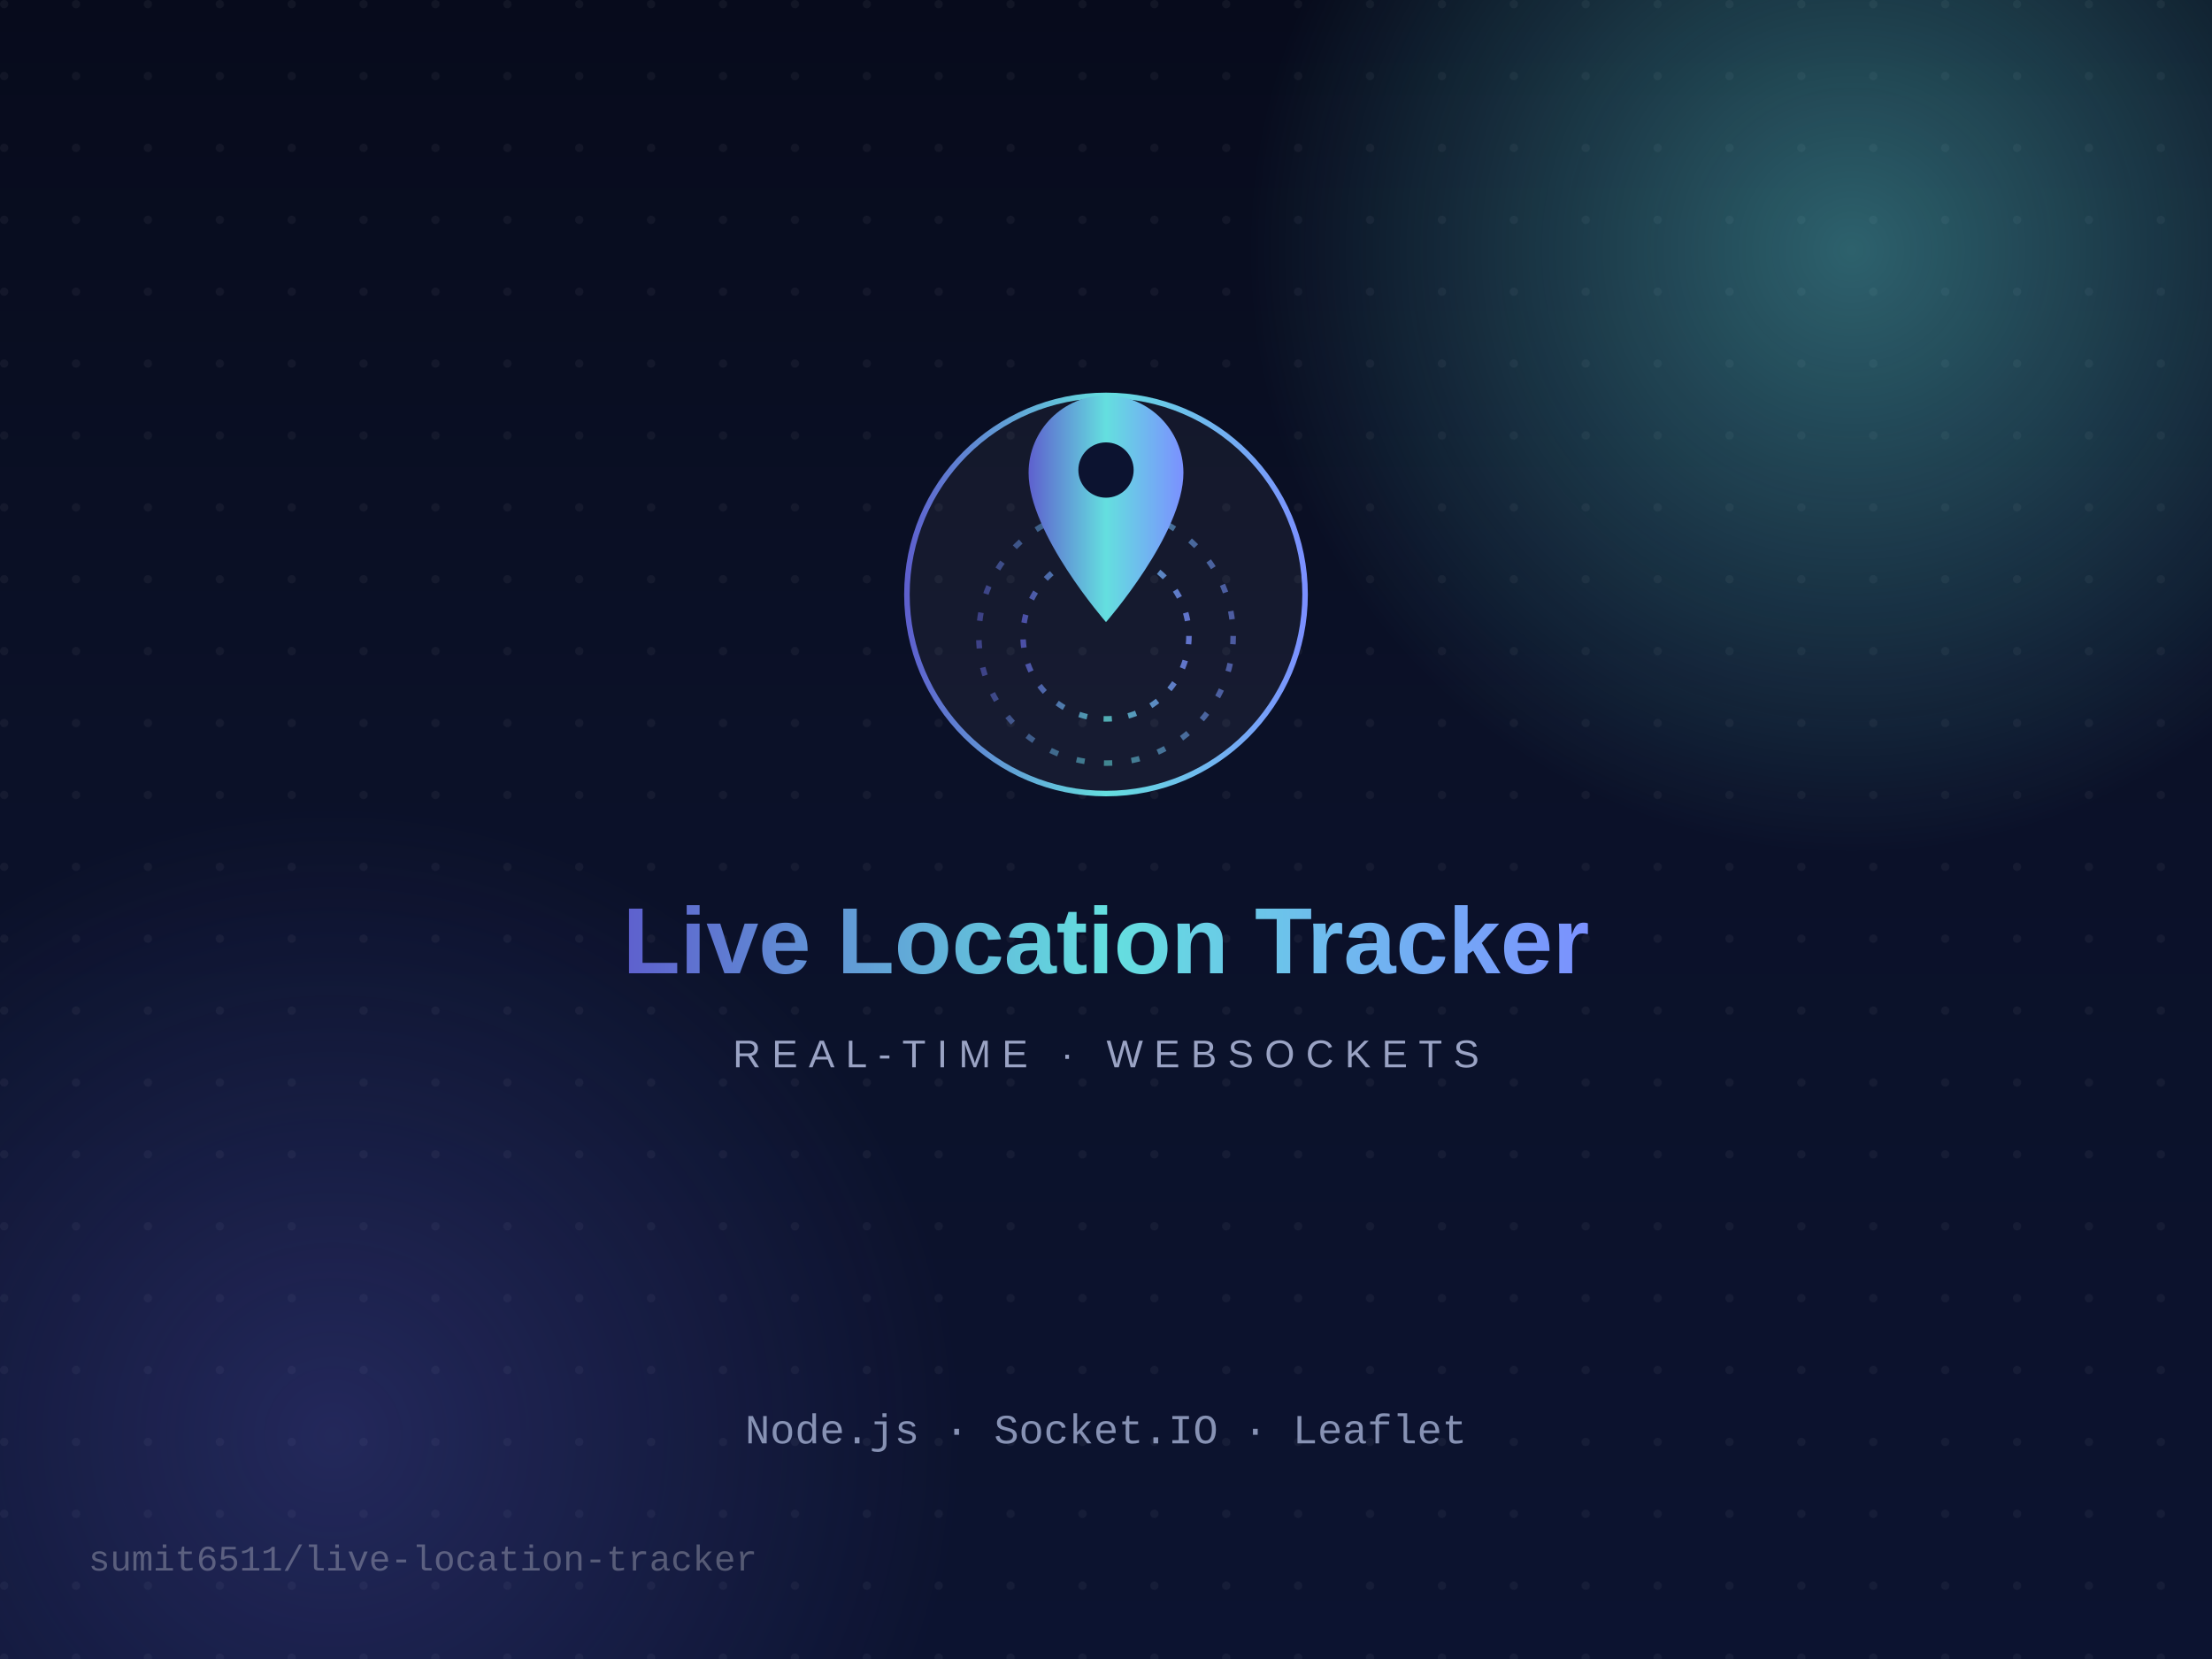
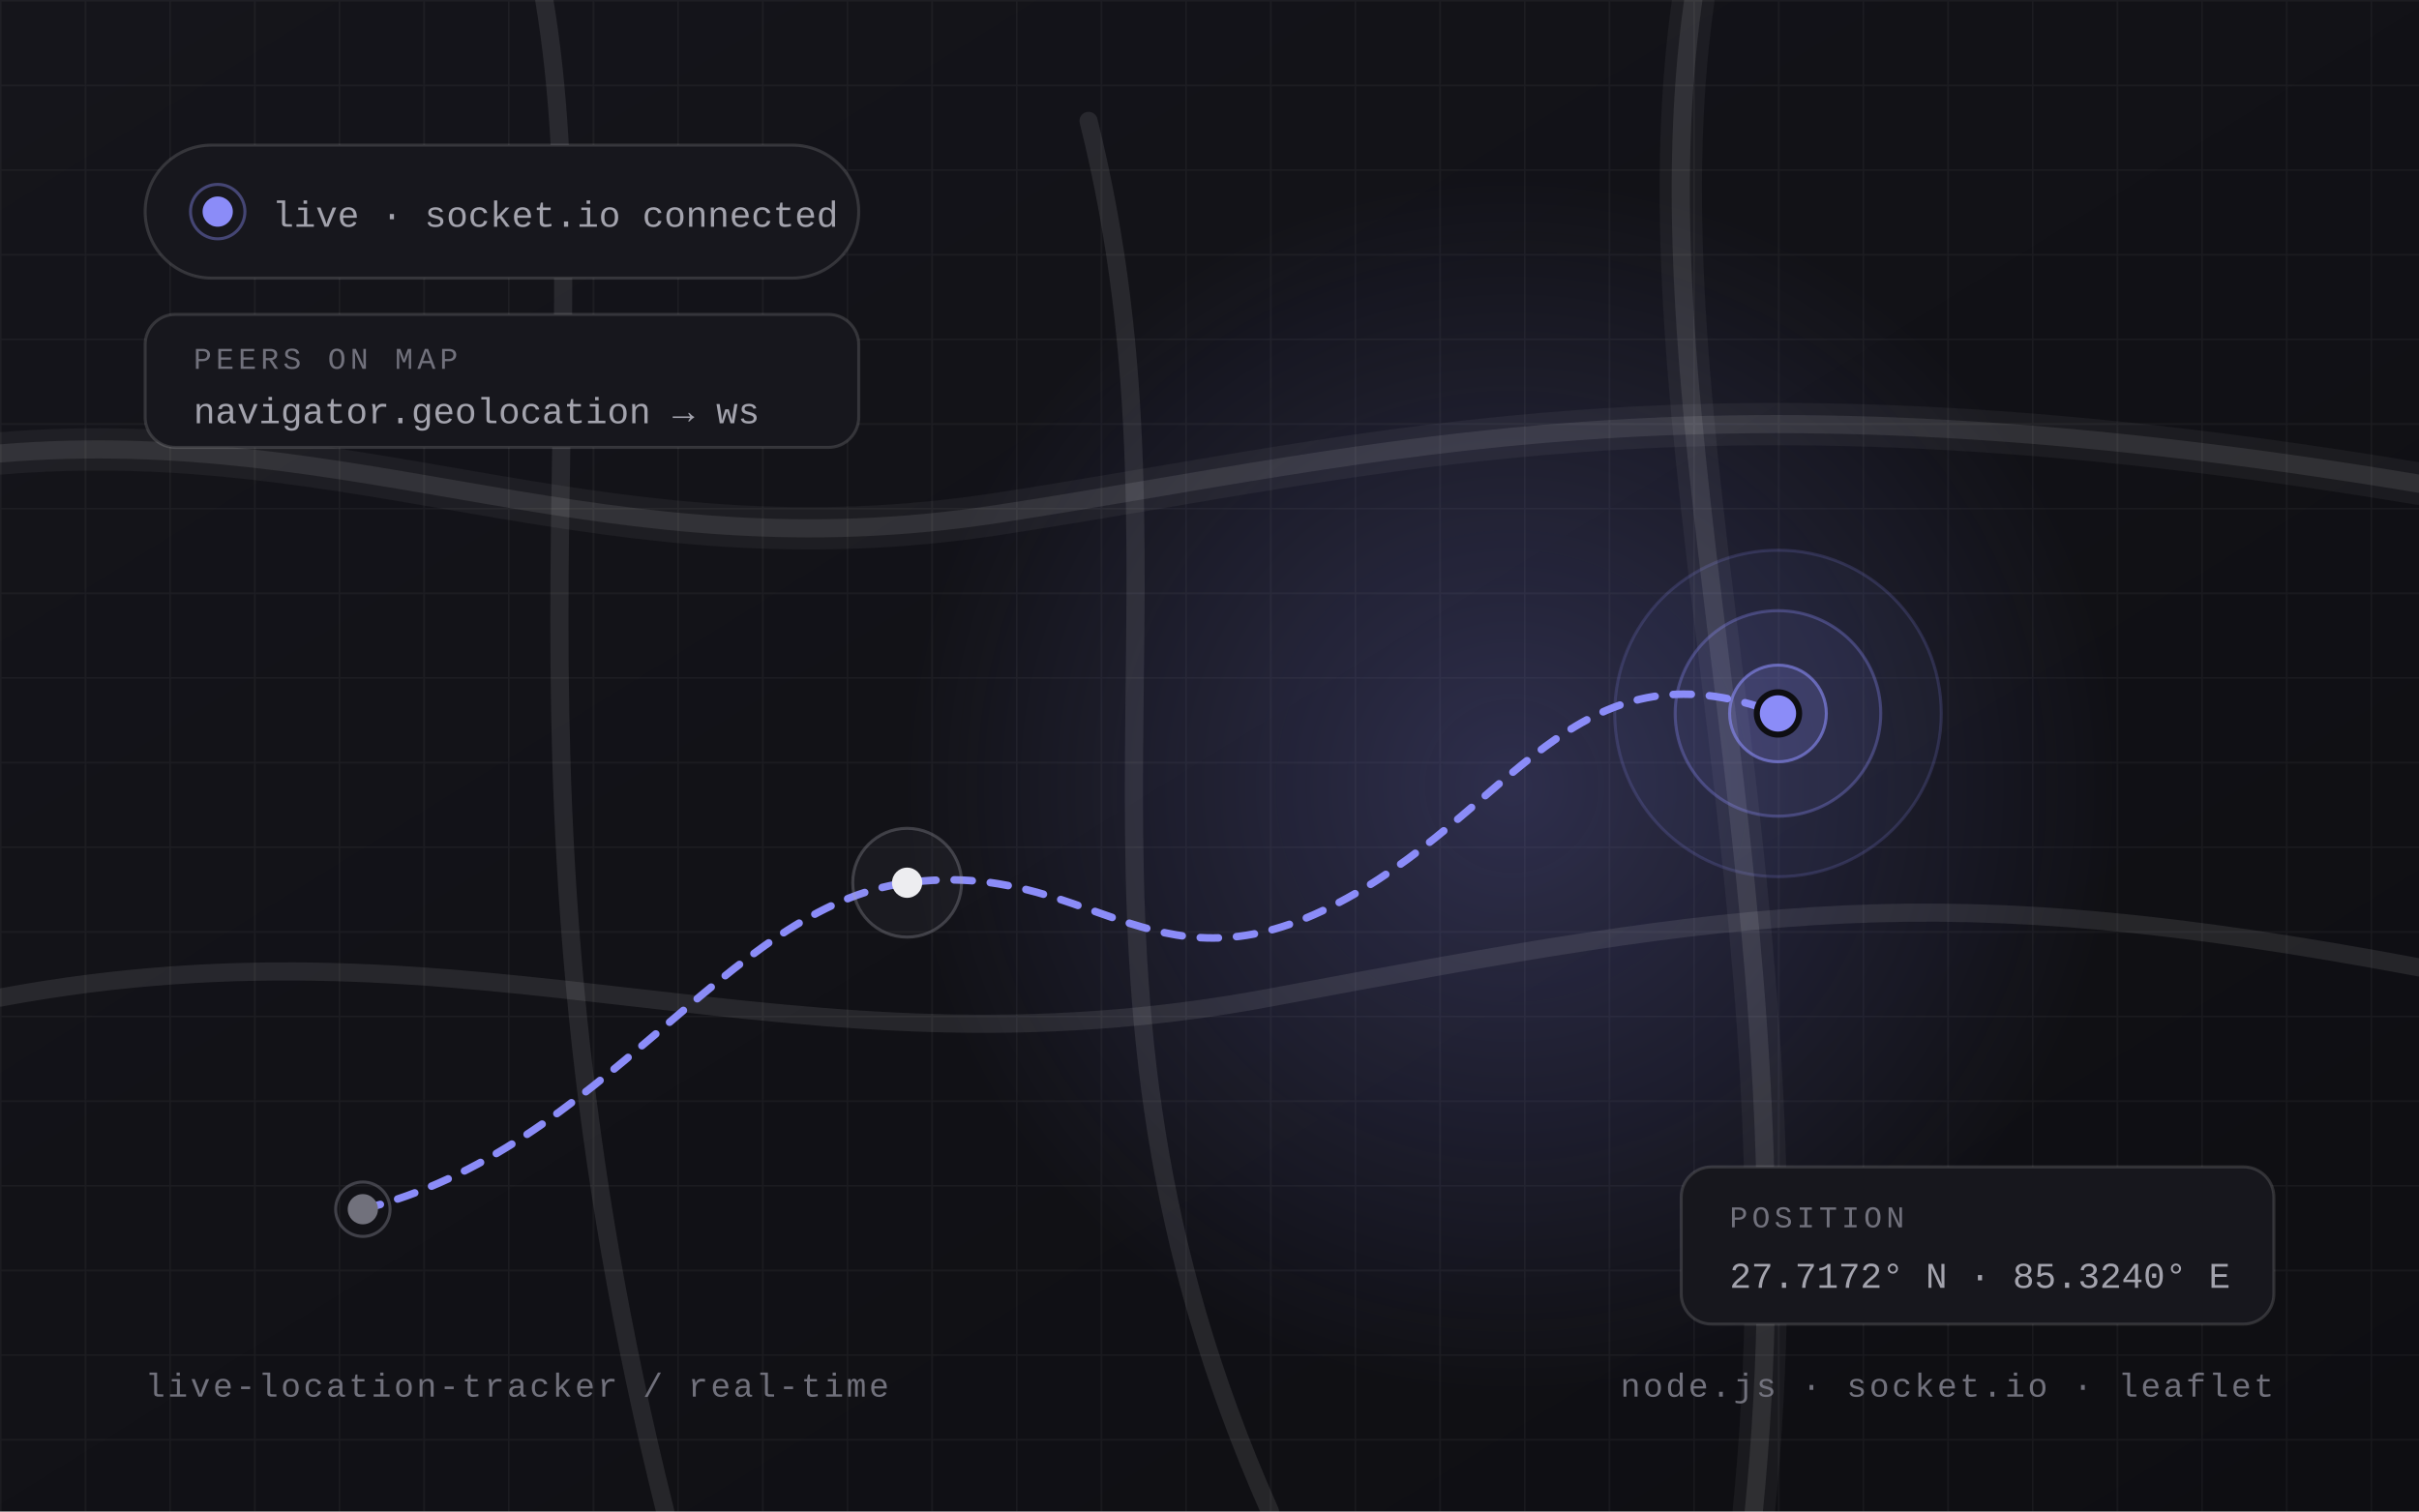
- <svg xmlns="http://www.w3.org/2000/svg" width="800" height="600" viewBox="0 0 800 600">
+ <svg xmlns="http://www.w3.org/2000/svg" width="800" height="500" viewBox="0 0 800 500" role="img" aria-labelledby="t">
  <defs>
-     <linearGradient id="bg" x1="0" y1="0" x2="0" y2="1">
-       <stop offset="0%" stop-color="#070b1c" />
-       <stop offset="45%" stop-color="#0b1128" />
-       <stop offset="100%" stop-color="#0c1330" />
+     <linearGradient id="bg" x1="0" y1="0" x2="1" y2="1">
+       <stop offset="0" stop-color="#15151b" />
+       <stop offset="1" stop-color="#0e0e12" />
    </linearGradient>
-     <linearGradient id="text-gradient" x1="0%" y1="0%" x2="100%" y2="0%">
-       <stop offset="0%" stop-color="#5e60ce" />
-       <stop offset="50%" stop-color="#64dfdf" />
-       <stop offset="100%" stop-color="#7b90ff" />
-     </linearGradient>
-     <radialGradient id="glow1" cx="50%" cy="50%" r="50%">
-       <stop offset="0%" stop-color="#64dfdf" stop-opacity="0.4" />
-       <stop offset="100%" stop-color="#64dfdf" stop-opacity="0" />
+     <pattern id="grid" width="28" height="28" patternUnits="userSpaceOnUse">
+       <path d="M28 0H0V28" fill="none" stroke="#fff" stroke-opacity="0.045" />
+     </pattern>
+     <radialGradient id="glow" cx="0.5" cy="0.5" r="0.5">
+       <stop offset="0" stop-color="#8b8cf8" stop-opacity="0.24" />
+       <stop offset="1" stop-color="#8b8cf8" stop-opacity="0" />
    </radialGradient>
-     <radialGradient id="glow2" cx="50%" cy="50%" r="50%">
-       <stop offset="0%" stop-color="#5e60ce" stop-opacity="0.28" />
-       <stop offset="100%" stop-color="#5e60ce" stop-opacity="0" />
-     </radialGradient>
-     <pattern id="dots" width="26" height="26" patternUnits="userSpaceOnUse">
-       <circle cx="1.5" cy="1.5" r="1.5" fill="#ffffff" opacity="0.045" />
-     </pattern>
  </defs>
-   <rect width="800" height="600" fill="url(#bg)" />
-   <rect width="800" height="600" fill="url(#dots)" />
-   <circle cx="670" cy="90" r="220" fill="url(#glow1)" />
-   <circle cx="120" cy="520" r="230" fill="url(#glow2)" />
-   <circle cx="400" cy="215" r="72" fill="rgba(255,255,255,0.045)" stroke="url(#text-gradient)" stroke-width="2" />
-   <g>
-     <circle cx="400" cy="230" r="46" fill="none" stroke="url(#text-gradient)" stroke-width="2" stroke-dasharray="3 7" opacity="0.55" />
-     <circle cx="400" cy="230" r="30" fill="none" stroke="url(#text-gradient)" stroke-width="2" stroke-dasharray="3 6" opacity="0.75" />
-     <path d="M400,225 C400,225 372,193 372,171 A28,28 0 1,1 428,171 C428,193 400,225 400,225 Z" fill="url(#text-gradient)" />
-     <circle cx="400" cy="170" r="10" fill="#0c1330" />
+   <style>
+     .t{font-family:ui-monospace,SFMono-Regular,Menlo,Consolas,"Liberation Mono",monospace}
+     .s{font-size:12px;fill:#a3a3ad}.m{font-size:11px;fill:#71717c;letter-spacing:.08em}.k{font-size:10px;fill:#71717c;letter-spacing:.14em}
+     .b{fill:#17171d;stroke:#fff;stroke-opacity:.14}.r{stroke:#fff;stroke-opacity:.09;fill:none;stroke-width:6;stroke-linecap:round;stroke-linejoin:round}
+   </style>
+   <rect width="800" height="500" fill="url(#bg)" />
+   <rect width="800" height="500" fill="url(#grid)" />
+   <circle cx="500" cy="260" r="200" fill="url(#glow)" />
+   <g class="r">
+     <path d="M0 150C120 140 200 190 330 170S560 120 800 160" />
+     <path d="M0 330C160 300 260 360 420 330S640 290 800 320" />
+     <path d="M180 0C200 120 160 260 220 500" />
+     <path d="M560 0C540 140 600 300 580 500" />
+     <path d="M360 40C400 200 340 320 420 500" />
  </g>
-   <text x="400" y="352" text-anchor="middle" font-family="Poppins, 'Segoe UI', Arial, sans-serif" font-size="34" font-weight="700" fill="url(#text-gradient)">Live Location Tracker</text>
-   <text x="400" y="386" text-anchor="middle" font-family="Poppins, 'Segoe UI', Arial, sans-serif" font-size="14" letter-spacing="4" fill="#9aa3c4">REAL-TIME · WEBSOCKETS</text>
-   <text x="400" y="522" text-anchor="middle" font-family="'Roboto Mono', 'Courier New', monospace" font-size="15" fill="#8792b4">Node.js · Socket.IO · Leaflet</text>
-   <text x="32" y="568" font-family="'Roboto Mono', 'Courier New', monospace" font-size="13" fill="rgba(255,255,255,0.28)">sumit6511/live-location-tracker</text>
+   <g stroke="#fff" stroke-opacity=".05" fill="none" stroke-width="14" stroke-linecap="round">
+     <path d="M0 150C120 140 200 190 330 170S560 120 800 160" />
+     <path d="M560 0C540 140 600 300 580 500" />
+   </g>
+   <path d="M120 400C200 380 240 300 300 292S380 330 440 300 520 210 588 236" fill="none" stroke="#8b8cf8" stroke-width="2.5" stroke-dasharray="6 6" stroke-linecap="round" />
+   <circle cx="120" cy="400" r="5" fill="#71717c" />
+   <circle cx="120" cy="400" r="9" fill="none" stroke="#71717c" stroke-opacity=".5" />
+   <g transform="translate(588 236)">
+     <circle r="54" fill="#8b8cf8" fill-opacity=".05" stroke="#8b8cf8" stroke-opacity=".18" />
+     <circle r="34" fill="#8b8cf8" fill-opacity=".08" stroke="#8b8cf8" stroke-opacity=".32" />
+     <circle r="16" fill="#8b8cf8" fill-opacity=".18" stroke="#8b8cf8" stroke-opacity=".6" />
+     <circle r="7" fill="#8b8cf8" />
+     <circle r="7" fill="none" stroke="#0e0e12" stroke-width="2" />
+   </g>
+   <g transform="translate(300 292)">
+     <circle r="18" fill="#a3a3ad" fill-opacity=".06" stroke="#a3a3ad" stroke-opacity=".3" />
+     <circle r="5" fill="#ededf0" />
+   </g>
+   <rect class="b" x="48" y="48" width="236" height="44" rx="22" />
+   <circle cx="72" cy="70" r="5" fill="#8b8cf8" />
+   <circle cx="72" cy="70" r="9" fill="none" stroke="#8b8cf8" stroke-opacity=".4" />
+   <text class="t s" x="90" y="75">live · socket.io connected</text>
+   <rect class="b" x="48" y="104" width="236" height="44" rx="10" />
+   <text class="t k" x="64" y="122">PEERS ON MAP</text>
+   <text class="t s" x="64" y="140">navigator.geolocation → ws</text>
+   <rect class="b" x="556" y="386" width="196" height="52" rx="10" />
+   <text class="t k" x="572" y="406">POSITION</text>
+   <text class="t s" x="572" y="426">27.7172° N · 85.3240° E</text>
+   <text class="t m" x="48" y="462">live-location-tracker / real-time</text>
+   <text class="t m" x="752" y="462" text-anchor="end">node.js · socket.io · leaflet</text>
</svg>
